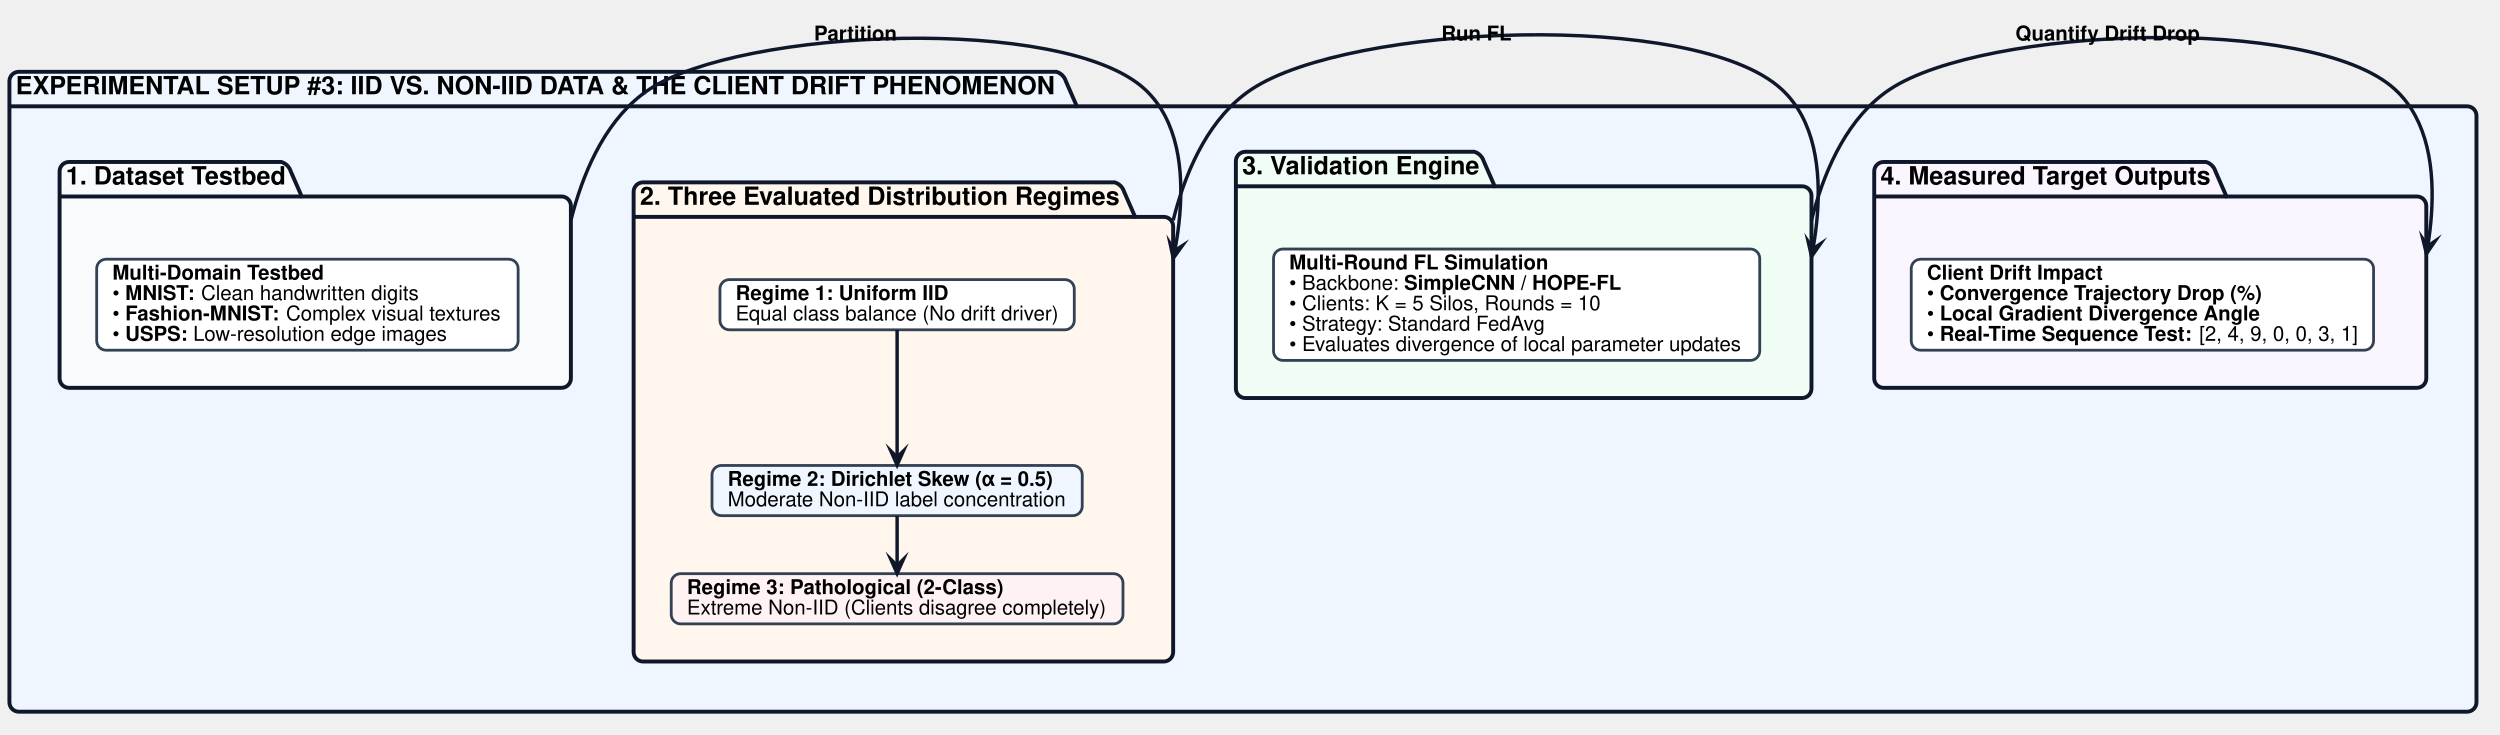
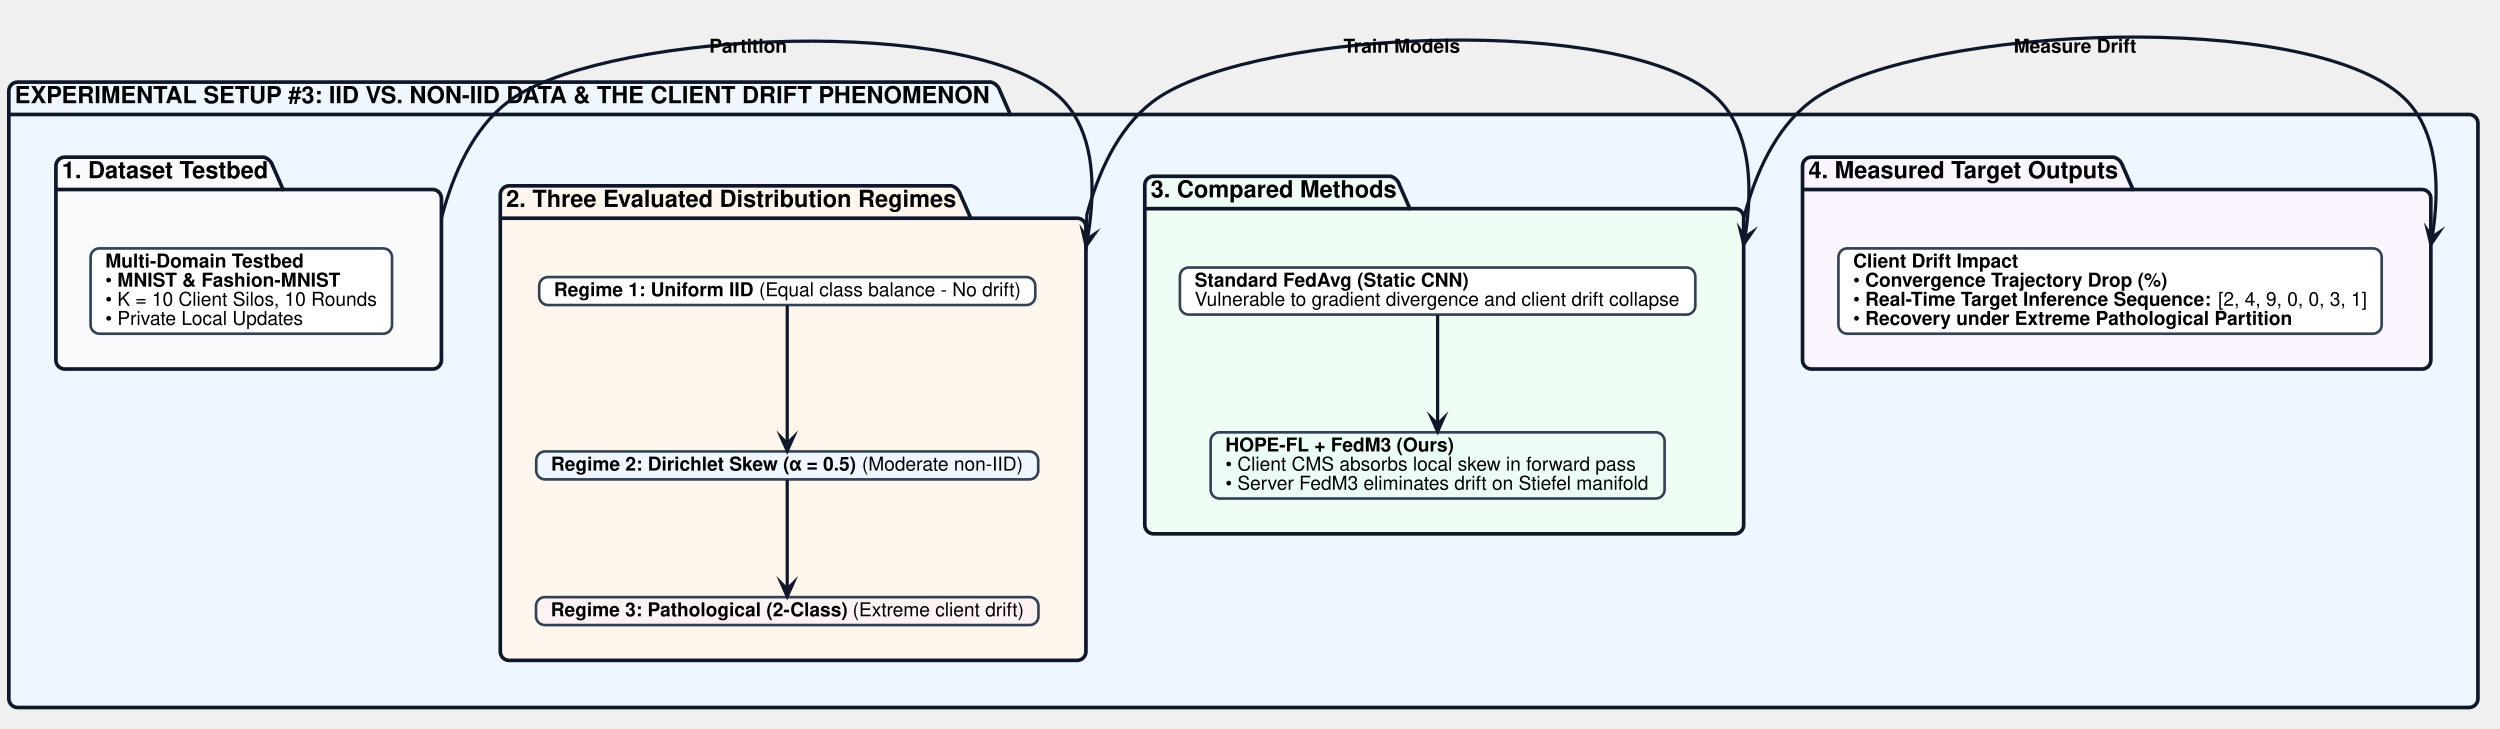
- <svg xmlns="http://www.w3.org/2000/svg" version="1.1" data-diagram-type="DESCRIPTION" style="width:1594px;height:468px;background:#FFFFFF;" width="1594px" height="468px" viewBox="0 0 1594 468" zoomAndPan="magnify" preserveAspectRatio="none" contentStyleType="text/css">
+ <svg xmlns="http://www.w3.org/2000/svg" version="1.1" data-diagram-type="DESCRIPTION" style="width:1699px;height:495px;background:#FFFFFF;" width="1699px" height="495px" viewBox="0 0 1699 495" zoomAndPan="magnify" preserveAspectRatio="none" contentStyleType="text/css">
  <defs />
  <g font-family="sans-serif" lengthAdjust="spacing">
    <g class="cluster" data-qualified-name="Setup3" id="ent0001" data-source-line="33">
-       <path d="M12,45.78 L673.594,45.78 A9,9 0 0 1 679.594,51.78 L686.594,67.78 L1573,67.78 A6,6 0 0 1 1579,73.78 L1579,447.78 A6,6 0 0 1 1573,453.78 L12,453.78 A6,6 0 0 1 6,447.78 L6,51.78 A6,6 0 0 1 12,45.78" style="stroke:#0F172A;stroke-width:2.5;" fill="#EFF6FF" />
-       <line x1="6" y1="67.78" x2="686.594" y2="67.78" style="stroke:#0F172A;stroke-width:2.5;" />
-       <text x="10" y="60.1" fill="#000" font-size="16" textLength="667.594" font-weight="700" font-family="'Helvetica'">EXPERIMENTAL SETUP #3: IID VS. NON-IID DATA &amp; THE CLIENT DRIFT PHENOMENON</text>
+       <path d="M12,55.8 L673.594,55.8 A9,9 0 0 1 679.594,61.8 L686.594,77.8 L1678,77.8 A6,6 0 0 1 1684,83.8 L1684,474.8 A6,6 0 0 1 1678,480.8 L12,480.8 A6,6 0 0 1 6,474.8 L6,61.8 A6,6 0 0 1 12,55.8" style="stroke:#0F172A;stroke-width:2.5;" fill="#EFF6FF" />
+       <line x1="6" y1="77.8" x2="686.594" y2="77.8" style="stroke:#0F172A;stroke-width:2.5;" />
+       <text x="10" y="70.12" fill="#000" font-size="16" textLength="667.594" font-weight="700" font-family="'Helvetica'">EXPERIMENTAL SETUP #3: IID VS. NON-IID DATA &amp; THE CLIENT DRIFT PHENOMENON</text>
    </g>
    <g class="cluster" data-qualified-name="Setup3.S1" id="ent0002" data-source-line="35">
-       <path d="M44,103.28 L179.383,103.28 A9,9 0 0 1 185.383,109.28 L192.383,125.28 L358,125.28 A6,6 0 0 1 364,131.28 L364,241.28 A6,6 0 0 1 358,247.28 L44,247.28 A6,6 0 0 1 38,241.28 L38,109.28 A6,6 0 0 1 44,103.28" style="stroke:#0F172A;stroke-width:2.5;" fill="#F8FAFC" />
-       <line x1="38" y1="125.28" x2="192.383" y2="125.28" style="stroke:#0F172A;stroke-width:2.5;" />
-       <text x="42" y="117.6" fill="#000" font-size="16" textLength="141.383" font-weight="700" font-family="'Helvetica'">1. Dataset Testbed</text>
+       <path d="M44,106.8 L179.383,106.8 A9,9 0 0 1 185.383,112.8 L192.383,128.8 L294,128.8 A6,6 0 0 1 300,134.8 L300,244.8 A6,6 0 0 1 294,250.8 L44,250.8 A6,6 0 0 1 38,244.8 L38,112.8 A6,6 0 0 1 44,106.8" style="stroke:#0F172A;stroke-width:2.5;" fill="#F8FAFC" />
+       <line x1="38" y1="128.8" x2="192.383" y2="128.8" style="stroke:#0F172A;stroke-width:2.5;" />
+       <text x="42" y="121.12" fill="#000" font-size="16" textLength="141.383" font-weight="700" font-family="'Helvetica'">1. Dataset Testbed</text>
    </g>
    <g class="cluster" data-qualified-name="Setup3.S2" id="ent0004" data-source-line="39">
-       <path d="M410,116.28 L710.742,116.28 A9,9 0 0 1 716.742,122.28 L723.742,138.28 L742,138.28 A6,6 0 0 1 748,144.28 L748,415.78 A6,6 0 0 1 742,421.78 L410,421.78 A6,6 0 0 1 404,415.78 L404,122.28 A6,6 0 0 1 410,116.28" style="stroke:#0F172A;stroke-width:2.5;" fill="#FFF7ED" />
-       <line x1="404" y1="138.28" x2="723.742" y2="138.28" style="stroke:#0F172A;stroke-width:2.5;" />
-       <text x="408" y="130.6" fill="#000" font-size="16" textLength="306.742" font-weight="700" font-family="'Helvetica'">2. Three Evaluated Distribution Regimes</text>
+       <path d="M346,126.3 L646.742,126.3 A9,9 0 0 1 652.742,132.3 L659.742,148.3 L732,148.3 A6,6 0 0 1 738,154.3 L738,442.8 A6,6 0 0 1 732,448.8 L346,448.8 A6,6 0 0 1 340,442.8 L340,132.3 A6,6 0 0 1 346,126.3" style="stroke:#0F172A;stroke-width:2.5;" fill="#FFF7ED" />
+       <line x1="340" y1="148.3" x2="659.742" y2="148.3" style="stroke:#0F172A;stroke-width:2.5;" />
+       <text x="344" y="140.62" fill="#000" font-size="16" textLength="306.742" font-weight="700" font-family="'Helvetica'">2. Three Evaluated Distribution Regimes</text>
    </g>
-     <g class="cluster" data-qualified-name="Setup3.S3" id="ent0010" data-source-line="50">
-       <path d="M794,96.78 L940.023,96.78 A9,9 0 0 1 946.023,102.78 L953.023,118.78 L1149,118.78 A6,6 0 0 1 1155,124.78 L1155,247.78 A6,6 0 0 1 1149,253.78 L794,253.78 A6,6 0 0 1 788,247.78 L788,102.78 A6,6 0 0 1 794,96.78" style="stroke:#0F172A;stroke-width:2.5;" fill="#F0FDF4" />
-       <line x1="788" y1="118.78" x2="953.023" y2="118.78" style="stroke:#0F172A;stroke-width:2.5;" />
-       <text x="792" y="111.1" fill="#000" font-size="16" textLength="152.023" font-weight="700" font-family="'Helvetica'">3. Validation Engine</text>
+     <g class="cluster" data-qualified-name="Setup3.S3" id="ent0010" data-source-line="48">
+       <path d="M784,119.8 L945.133,119.8 A9,9 0 0 1 951.133,125.8 L958.133,141.8 L1179,141.8 A6,6 0 0 1 1185,147.8 L1185,356.8 A6,6 0 0 1 1179,362.8 L784,362.8 A6,6 0 0 1 778,356.8 L778,125.8 A6,6 0 0 1 784,119.8" style="stroke:#0F172A;stroke-width:2.5;" fill="#F0FDF4" />
+       <line x1="778" y1="141.8" x2="958.133" y2="141.8" style="stroke:#0F172A;stroke-width:2.5;" />
+       <text x="782" y="134.12" fill="#000" font-size="16" textLength="167.133" font-weight="700" font-family="'Helvetica'">3. Compared Methods</text>
    </g>
-     <g class="cluster" data-qualified-name="Setup3.S4" id="ent0012" data-source-line="54">
-       <path d="M1201,103.28 L1406.594,103.28 A9,9 0 0 1 1412.594,109.28 L1419.594,125.28 L1541,125.28 A6,6 0 0 1 1547,131.28 L1547,241.28 A6,6 0 0 1 1541,247.28 L1201,247.28 A6,6 0 0 1 1195,241.28 L1195,109.28 A6,6 0 0 1 1201,103.28" style="stroke:#0F172A;stroke-width:2.5;" fill="#FAF5FF" />
-       <line x1="1195" y1="125.28" x2="1419.594" y2="125.28" style="stroke:#0F172A;stroke-width:2.5;" />
-       <text x="1199" y="117.6" fill="#000" font-size="16" textLength="211.594" font-weight="700" font-family="'Helvetica'">4. Measured Target Outputs</text>
+     <g class="cluster" data-qualified-name="Setup3.S4" id="ent0014" data-source-line="56">
+       <path d="M1231,106.8 L1436.594,106.8 A9,9 0 0 1 1442.594,112.8 L1449.594,128.8 L1646,128.8 A6,6 0 0 1 1652,134.8 L1652,244.8 A6,6 0 0 1 1646,250.8 L1231,250.8 A6,6 0 0 1 1225,244.8 L1225,112.8 A6,6 0 0 1 1231,106.8" style="stroke:#0F172A;stroke-width:2.5;" fill="#FAF5FF" />
+       <line x1="1225" y1="128.8" x2="1449.594" y2="128.8" style="stroke:#0F172A;stroke-width:2.5;" />
+       <text x="1229" y="121.12" fill="#000" font-size="16" textLength="211.594" font-weight="700" font-family="'Helvetica'">4. Measured Target Outputs</text>
    </g>
-     <g class="entity" data-qualified-name="Setup3.S1.DataCard" id="ent0003" data-source-line="36">
-       <rect x="61.65" y="165.28" width="268.708" height="58" fill="#FFF" style="stroke:#334155;stroke-width:1.8;" rx="6" ry="6" />
-       <text x="71.65" y="178.29" fill="#000" font-size="13" textLength="135.776" font-weight="700" font-family="'Helvetica'">Multi-Domain Testbed</text>
-       <text x="71.65" y="191.29" fill="#000" font-size="13" font-family="'Helvetica'">•</text>
-       <text x="79.813" y="191.29" fill="#000" font-size="13" textLength="44.77" font-weight="700" font-family="'Helvetica'">MNIST:</text>
-       <text x="128.195" y="191.29" fill="#000" font-size="13" textLength="138.747" font-family="'Helvetica'">Clean handwritten digits</text>
-       <text x="71.65" y="204.29" fill="#000" font-size="13" font-family="'Helvetica'">•</text>
-       <text x="79.813" y="204.29" fill="#000" font-size="13" textLength="98.935" font-weight="700" font-family="'Helvetica'">Fashion-MNIST:</text>
-       <text x="182.359" y="204.29" fill="#000" font-size="13" textLength="137.998" font-family="'Helvetica'">Complex visual textures</text>
-       <text x="71.65" y="217.29" fill="#000" font-size="13" font-family="'Helvetica'">•</text>
-       <text x="79.813" y="217.29" fill="#000" font-size="13" textLength="39.73" font-weight="700" font-family="'Helvetica'">USPS:</text>
-       <text x="123.155" y="217.29" fill="#000" font-size="13" textLength="162.595" font-family="'Helvetica'">Low-resolution edge images</text>
+     <g class="entity" data-qualified-name="Setup3.S1.D1" id="ent0003" data-source-line="36">
+       <rect x="61.57" y="168.8" width="204.85" height="58" fill="#FFF" style="stroke:#334155;stroke-width:1.8;" rx="6" ry="6" />
+       <text x="71.57" y="181.81" fill="#000" font-size="13" textLength="135.776" font-weight="700" font-family="'Helvetica'">Multi-Domain Testbed</text>
+       <text x="71.57" y="194.81" fill="#000" font-size="13" font-family="'Helvetica'">•</text>
+       <text x="79.733" y="194.81" fill="#000" font-size="13" textLength="151.658" font-weight="700" font-family="'Helvetica'">MNIST &amp; Fashion-MNIST</text>
+       <text x="71.57" y="207.81" fill="#000" font-size="13" textLength="184.85" font-family="'Helvetica'">• K = 10 Client Silos, 10 Rounds</text>
+       <text x="71.57" y="220.81" fill="#000" font-size="13" textLength="135.345" font-family="'Helvetica'">• Private Local Updates</text>
    </g>
    <g class="entity" data-qualified-name="Setup3.S2.R1" id="ent0005" data-source-line="40">
-       <rect x="459.04" y="178.28" width="225.918" height="32" fill="#FFF" style="stroke:#334155;stroke-width:1.8;" rx="6" ry="6" />
-       <text x="469.04" y="191.29" fill="#000" font-size="13" textLength="135.795" font-weight="700" font-family="'Helvetica'">Regime 1: Uniform IID</text>
-       <text x="469.04" y="204.29" fill="#000" font-size="13" textLength="205.918" font-family="'Helvetica'">Equal class balance (No drift driver)</text>
+       <rect x="366.43" y="188.3" width="337.148" height="19" fill="#FFF" style="stroke:#334155;stroke-width:1.8;" rx="6" ry="6" />
+       <text x="376.43" y="201.31" fill="#000" font-size="13" textLength="135.795" font-weight="700" font-family="'Helvetica'">Regime 1: Uniform IID</text>
+       <text x="515.837" y="201.31" fill="#000" font-size="13" textLength="177.741" font-family="'Helvetica'">(Equal class balance - No drift)</text>
    </g>
-     <g class="entity" data-qualified-name="Setup3.S2.R2" id="ent0006" data-source-line="42">
-       <rect x="453.97" y="296.78" width="236.062" height="32" fill="#EFF6FF" style="stroke:#334155;stroke-width:1.8;" rx="6" ry="6" />
-       <text x="463.97" y="309.79" fill="#000" font-size="13" textLength="207.721" font-weight="700" font-family="'Helvetica'">Regime 2: Dirichlet Skew (α = 0.5)</text>
-       <text x="463.97" y="322.79" fill="#000" font-size="13" textLength="216.062" font-family="'Helvetica'">Moderate Non-IID label concentration</text>
+     <g class="entity" data-qualified-name="Setup3.S2.R2" id="ent0006" data-source-line="41">
+       <rect x="364.42" y="306.8" width="341.153" height="19" fill="#EFF6FF" style="stroke:#334155;stroke-width:1.8;" rx="6" ry="6" />
+       <text x="374.42" y="319.81" fill="#000" font-size="13" textLength="207.721" font-weight="700" font-family="'Helvetica'">Regime 2: Dirichlet Skew (α = 0.5)</text>
+       <text x="585.753" y="319.81" fill="#000" font-size="13" textLength="109.821" font-family="'Helvetica'">(Moderate non-IID)</text>
    </g>
-     <g class="entity" data-qualified-name="Setup3.S2.R3" id="ent0007" data-source-line="44">
-       <rect x="427.98" y="365.78" width="288.036" height="32" fill="#FEF2F2" style="stroke:#334155;stroke-width:1.8;" rx="6" ry="6" />
-       <text x="437.98" y="378.79" fill="#000" font-size="13" textLength="201.551" font-weight="700" font-family="'Helvetica'">Regime 3: Pathological (2-Class)</text>
-       <text x="437.98" y="391.79" fill="#000" font-size="13" textLength="268.036" font-family="'Helvetica'">Extreme Non-IID (Clients disagree completely)</text>
+     <g class="entity" data-qualified-name="Setup3.S2.R3" id="ent0007" data-source-line="42">
+       <rect x="364.27" y="405.8" width="341.464" height="19" fill="#FEF2F2" style="stroke:#334155;stroke-width:1.8;" rx="6" ry="6" />
+       <text x="374.27" y="418.81" fill="#000" font-size="13" textLength="201.551" font-weight="700" font-family="'Helvetica'">Regime 3: Pathological (2-Class)</text>
+       <text x="579.433" y="418.81" fill="#000" font-size="13" textLength="116.302" font-family="'Helvetica'">(Extreme client drift)</text>
    </g>
-     <g class="entity" data-qualified-name="Setup3.S3.SimCard" id="ent0011" data-source-line="51">
-       <rect x="812" y="158.78" width="309.999" height="71" fill="#FFF" style="stroke:#334155;stroke-width:1.8;" rx="6" ry="6" />
-       <text x="822" y="171.79" fill="#000" font-size="13" textLength="165.356" font-weight="700" font-family="'Helvetica'">Multi-Round FL Simulation</text>
-       <text x="822" y="184.79" fill="#000" font-size="13" textLength="69.596" font-family="'Helvetica'">• Backbone:</text>
-       <text x="895.208" y="184.79" fill="#000" font-size="13" textLength="138.677" font-weight="700" font-family="'Helvetica'">SimpleCNN / HOPE-FL</text>
-       <text x="822" y="197.79" fill="#000" font-size="13" textLength="198.936" font-family="'Helvetica'">• Clients: K = 5 Silos, Rounds = 10</text>
-       <text x="822" y="210.79" fill="#000" font-size="13" textLength="164.976" font-family="'Helvetica'">• Strategy: Standard FedAvg</text>
-       <text x="822" y="223.79" fill="#000" font-size="13" textLength="289.999" font-family="'Helvetica'">• Evaluates divergence of local parameter updates</text>
+     <g class="entity" data-qualified-name="Setup3.S3.M_FedAvg" id="ent0011" data-source-line="49">
+       <rect x="801.87" y="181.8" width="350.262" height="32" fill="#FFF" style="stroke:#334155;stroke-width:1.8;" rx="6" ry="6" />
+       <text x="811.87" y="194.81" fill="#000" font-size="13" textLength="187.072" font-weight="700" font-family="'Helvetica'">Standard FedAvg (Static CNN)</text>
+       <text x="811.87" y="207.81" fill="#000" font-size="13" textLength="330.262" font-family="'Helvetica'">Vulnerable to gradient divergence and client drift collapse</text>
    </g>
-     <g class="entity" data-qualified-name="Setup3.S4.OutCard" id="ent0013" data-source-line="55">
-       <rect x="1218.61" y="165.28" width="294.777" height="58" fill="#FFF" style="stroke:#334155;stroke-width:1.8;" rx="6" ry="6" />
-       <text x="1228.61" y="178.29" fill="#000" font-size="13" textLength="111.954" font-weight="700" font-family="'Helvetica'">Client Drift Impact</text>
-       <text x="1228.61" y="191.29" fill="#000" font-size="13" font-family="'Helvetica'">•</text>
-       <text x="1236.773" y="191.29" fill="#000" font-size="13" textLength="206.604" font-weight="700" font-family="'Helvetica'">Convergence Trajectory Drop (%)</text>
-       <text x="1228.61" y="204.29" fill="#000" font-size="13" font-family="'Helvetica'">•</text>
-       <text x="1236.773" y="204.29" fill="#000" font-size="13" textLength="204.445" font-weight="700" font-family="'Helvetica'">Local Gradient Divergence Angle</text>
-       <text x="1228.61" y="217.29" fill="#000" font-size="13" font-family="'Helvetica'">•</text>
-       <text x="1236.773" y="217.29" fill="#000" font-size="13" textLength="161.827" font-weight="700" font-family="'Helvetica'">Real-Time Sequence Test:</text>
-       <text x="1402.212" y="217.29" fill="#000" font-size="13" textLength="101.175" font-family="'Helvetica'">[2, 4, 9, 0, 0, 3, 1]</text>
+     <g class="entity" data-qualified-name="Setup3.S3.M_Ours" id="ent0012" data-source-line="51">
+       <rect x="822.75" y="293.8" width="308.507" height="45" fill="#ECFDF5" style="stroke:#334155;stroke-width:1.8;" rx="6" ry="6" />
+       <text x="832.75" y="306.81" fill="#000" font-size="13" textLength="155.651" font-weight="700" font-family="'Helvetica'">HOPE-FL + FedM3 (Ours)</text>
+       <text x="832.75" y="319.81" fill="#000" font-size="13" textLength="279.1" font-family="'Helvetica'">• Client CMS absorbs local skew in forward pass</text>
+       <text x="832.75" y="332.81" fill="#000" font-size="13" textLength="288.507" font-family="'Helvetica'">• Server FedM3 eliminates drift on Stiefel manifold</text>
    </g>
-     <g class="link" data-entity-1="ent0005" data-entity-2="ent0006" id="lnk8" data-source-line="46" data-link-type="dependency">
-       <path d="M572,210.51 C572,232.84 572,269.22 572,291.55" style="stroke:#0F172A;stroke-width:2.2;" fill="none" id="R1-to-R2" />
-       <polygon points="572,296.55,576,287.55,572,291.55,568,287.55,572,296.55" fill="#0F172A" style="stroke:#0F172A;stroke-width:2.2;stroke-linejoin:miter;stroke-miterlimit:10;" />
+     <g class="entity" data-qualified-name="Setup3.S4.D4" id="ent0015" data-source-line="57">
+       <rect x="1249.4" y="168.8" width="369.191" height="58" fill="#FFF" style="stroke:#334155;stroke-width:1.8;" rx="6" ry="6" />
+       <text x="1259.4" y="181.81" fill="#000" font-size="13" textLength="111.954" font-weight="700" font-family="'Helvetica'">Client Drift Impact</text>
+       <text x="1259.4" y="194.81" fill="#000" font-size="13" font-family="'Helvetica'">•</text>
+       <text x="1267.563" y="194.81" fill="#000" font-size="13" textLength="206.604" font-weight="700" font-family="'Helvetica'">Convergence Trajectory Drop (%)</text>
+       <text x="1259.4" y="207.81" fill="#000" font-size="13" font-family="'Helvetica'">•</text>
+       <text x="1267.563" y="207.81" fill="#000" font-size="13" textLength="236.241" font-weight="700" font-family="'Helvetica'">Real-Time Target Inference Sequence:</text>
+       <text x="1507.416" y="207.81" fill="#000" font-size="13" textLength="101.175" font-family="'Helvetica'">[2, 4, 9, 0, 0, 3, 1]</text>
+       <text x="1259.4" y="220.81" fill="#000" font-size="13" font-family="'Helvetica'">•</text>
+       <text x="1267.563" y="220.81" fill="#000" font-size="13" textLength="290.418" font-weight="700" font-family="'Helvetica'">Recovery under Extreme Pathological Partition</text>
    </g>
-     <g class="link" data-entity-1="ent0006" data-entity-2="ent0007" id="lnk9" data-source-line="47" data-link-type="dependency">
-       <path d="M572,328.98 C572,339.95 572,349.69 572,360.64" style="stroke:#0F172A;stroke-width:2.2;" fill="none" id="R2-to-R3" />
-       <polygon points="572,365.64,576,356.64,572,360.64,568,356.64,572,365.64" fill="#0F172A" style="stroke:#0F172A;stroke-width:2.2;stroke-linejoin:miter;stroke-miterlimit:10;" />
+     <g class="link" data-entity-1="ent0005" data-entity-2="ent0006" id="lnk8" data-source-line="44" data-link-type="dependency">
+       <path d="M535,207.56 C535,229.15 535,279.75 535,301.44" style="stroke:#0F172A;stroke-width:2.2;" fill="none" id="R1-to-R2" />
+       <polygon points="535,306.44,539,297.44,535,301.44,531,297.44,535,306.44" fill="#0F172A" style="stroke:#0F172A;stroke-width:2.2;stroke-linejoin:miter;stroke-miterlimit:10;" />
    </g>
-     <g class="link" data-entity-1="ent0002" data-entity-2="ent0004" id="lnk14" data-source-line="58" data-link-type="dependency">
-       <path d="M364.008,140.477 C364.45,138.712 364.917,136.929 365.409,135.134 C373.28,106.407 387.685,74.4 414,56.95 C472.52,18.14 678.57,9.13 730,56.95 C751.36,76.81 754.632,108.93 752.206,137.114 C751.6,144.16 750.637,150.96 749.512,157.26 C749.23,158.836 748.939,160.38 748.64,161.889 C748.491,162.643 748.34,163.389 748.187,164.125 C748.149,164.309 749.135,159.599 749.097,159.782" style="stroke:#0F172A;stroke-width:2.2;" fill="none" id="S1-to-S2" />
-       <polygon points="748.073,164.676,753.832,156.686,749.097,159.782,746.002,155.047,748.073,164.676" fill="#0F172A" style="stroke:#0F172A;stroke-width:2.2;stroke-linejoin:miter;stroke-miterlimit:10;" />
-       <text x="519" y="25.79" fill="#000" font-size="13" textLength="52.724" font-weight="700" font-family="'Helvetica'">Partition</text>
+     <g class="link" data-entity-1="ent0006" data-entity-2="ent0007" id="lnk9" data-source-line="45" data-link-type="dependency">
+       <path d="M535,326.25 C535,344.73 535,381.91 535,400.37" style="stroke:#0F172A;stroke-width:2.2;" fill="none" id="R2-to-R3" />
+       <polygon points="535,405.37,539,396.37,535,400.37,531,396.37,535,405.37" fill="#0F172A" style="stroke:#0F172A;stroke-width:2.2;stroke-linejoin:miter;stroke-miterlimit:10;" />
    </g>
-     <g class="link" data-entity-1="ent0004" data-entity-2="ent0010" id="lnk15" data-source-line="59" data-link-type="dependency">
-       <path d="M748.008,140.477 C748.45,138.712 748.917,136.929 749.409,135.134 C757.28,106.407 771.685,74.4 798,56.95 C860.6,15.43 1080.81,6 1136,56.95 C1157.44,76.74 1160.943,108.857 1158.735,137.057 C1158.183,144.107 1157.274,150.913 1156.2,157.219 C1155.931,158.796 1155.652,160.341 1155.366,161.852 C1155.294,162.229 1155.222,162.605 1155.15,162.978 C1155.113,163.164 1156.041,158.444 1156.005,158.629" style="stroke:#0F172A;stroke-width:2.2;" fill="none" id="S2-to-S3" />
-       <polygon points="1155.041,163.536,1160.701,155.476,1156.005,158.629,1152.851,153.933,1155.041,163.536" fill="#0F172A" style="stroke:#0F172A;stroke-width:2.2;stroke-linejoin:miter;stroke-miterlimit:10;" />
-       <text x="919" y="25.79" fill="#000" font-size="13" textLength="44.764" font-weight="700" font-family="'Helvetica'">Run FL</text>
+     <g class="link" data-entity-1="ent0011" data-entity-2="ent0012" id="lnk13" data-source-line="53" data-link-type="dependency">
+       <path d="M977,214.03 C977,234.26 977,265.13 977,288.3" style="stroke:#0F172A;stroke-width:2.2;" fill="none" id="M_FedAvg-to-M_Ours" />
+       <polygon points="977,293.3,981,284.3,977,288.3,973,284.3,977,293.3" fill="#0F172A" style="stroke:#0F172A;stroke-width:2.2;stroke-linejoin:miter;stroke-miterlimit:10;" />
    </g>
-     <g class="link" data-entity-1="ent0010" data-entity-2="ent0012" id="lnk16" data-source-line="60" data-link-type="dependency">
-       <path d="M1155.008,140.477 C1155.45,138.712 1155.917,136.929 1156.409,135.134 C1164.28,106.407 1178.685,74.4 1205,56.95 C1264.63,17.4 1474.25,8.6 1527,56.95 C1548.525,76.675 1552.26,108.79 1550.273,137.005 C1549.776,144.059 1548.921,150.869 1547.897,157.18 C1547.642,158.758 1548.267,155.385 1547.993,156.897" style="stroke:#0F172A;stroke-width:2.2;" fill="none" id="S3-to-S4" />
-       <polygon points="1547.101,161.817,1552.643,153.675,1547.993,156.897,1544.771,152.248,1547.101,161.817" fill="#0F172A" style="stroke:#0F172A;stroke-width:2.2;stroke-linejoin:miter;stroke-miterlimit:10;" />
-       <text x="1285" y="25.79" fill="#000" font-size="13" textLength="116.994" font-weight="700" font-family="'Helvetica'">Quantify Drift Drop</text>
+     <g class="link" data-entity-1="ent0002" data-entity-2="ent0004" id="lnk16" data-source-line="60" data-link-type="dependency">
+       <path d="M300.093,147.959 C300.147,147.748 300.202,147.537 300.258,147.326 C300.368,146.904 300.48,146.481 300.594,146.056 C301.048,144.359 301.526,142.646 302.029,140.92 C310.07,113.308 324.44,82.565 350,65.88 C418.85,20.94 659.7,9.98 720,65.88 C740.55,84.93 743.785,115.783 741.541,142.863 C740.98,149.633 740.077,156.167 739.016,162.222 C738.751,163.736 738.476,165.219 738.194,166.669 C738.159,166.851 739.089,162.126 739.053,162.306" style="stroke:#0F172A;stroke-width:2.2;" fill="none" id="S1-to-S2" />
+       <polygon points="738.088,167.212,743.75,159.153,739.053,162.306,735.901,157.609,738.088,167.212" fill="#0F172A" style="stroke:#0F172A;stroke-width:2.2;stroke-linejoin:miter;stroke-miterlimit:10;" />
+       <text x="482" y="35.81" fill="#000" font-size="13" textLength="52.724" font-weight="700" font-family="'Helvetica'">Partition</text>
+     </g>
+     <g class="link" data-entity-1="ent0004" data-entity-2="ent0010" id="lnk17" data-source-line="61" data-link-type="dependency">
+       <path d="M738.093,169.959 C738.203,169.536 738.48,146.481 738.594,146.056 C739.048,144.359 739.526,142.646 740.029,140.92 C748.07,113.308 762.44,82.565 788,65.88 C858.34,19.97 1104.18,9.01 1166,65.88 C1186.635,84.865 1190.1,115.715 1188.074,142.81 C1187.567,149.584 1186.717,156.123 1185.707,162.183 C1185.581,162.941 1185.452,163.691 1185.321,164.433 C1185.255,164.804 1185.189,165.173 1185.123,165.54 C1185.09,165.723 1185.959,160.989 1185.926,161.171" style="stroke:#0F172A;stroke-width:2.2;" fill="none" id="S2-to-S3" />
+       <polygon points="1185.023,166.089,1190.582,157.959,1185.926,161.171,1182.714,156.515,1185.023,166.089" fill="#0F172A" style="stroke:#0F172A;stroke-width:2.2;stroke-linejoin:miter;stroke-miterlimit:10;" />
+       <text x="913" y="35.81" fill="#000" font-size="13" textLength="80.177" font-weight="700" font-family="'Helvetica'">Train Models</text>
+     </g>
+     <g class="link" data-entity-1="ent0010" data-entity-2="ent0014" id="lnk18" data-source-line="62" data-link-type="dependency">
+       <path d="M1185.093,147.959 C1185.147,147.748 1185.202,147.537 1185.258,147.326 C1185.368,146.904 1185.48,146.481 1185.594,146.056 C1186.048,144.359 1186.526,142.646 1187.029,140.92 C1195.07,113.308 1209.44,82.565 1235,65.88 C1309.06,17.54 1567.91,6 1633,65.88 C1653.635,84.865 1657.1,115.715 1655.074,142.81 C1654.567,149.584 1653.717,156.123 1652.707,162.183 C1652.581,162.941 1652.452,163.691 1652.321,164.433 C1652.255,164.804 1652.189,165.173 1652.123,165.54 C1652.09,165.723 1652.959,160.989 1652.926,161.171" style="stroke:#0F172A;stroke-width:2.2;" fill="none" id="S3-to-S4" />
+       <polygon points="1652.023,166.089,1657.582,157.959,1652.926,161.171,1649.714,156.515,1652.023,166.089" fill="#0F172A" style="stroke:#0F172A;stroke-width:2.2;stroke-linejoin:miter;stroke-miterlimit:10;" />
+       <text x="1368.5" y="35.81" fill="#000" font-size="13" textLength="83.078" font-weight="700" font-family="'Helvetica'">Measure Drift</text>
    </g>
  </g>
</svg>
